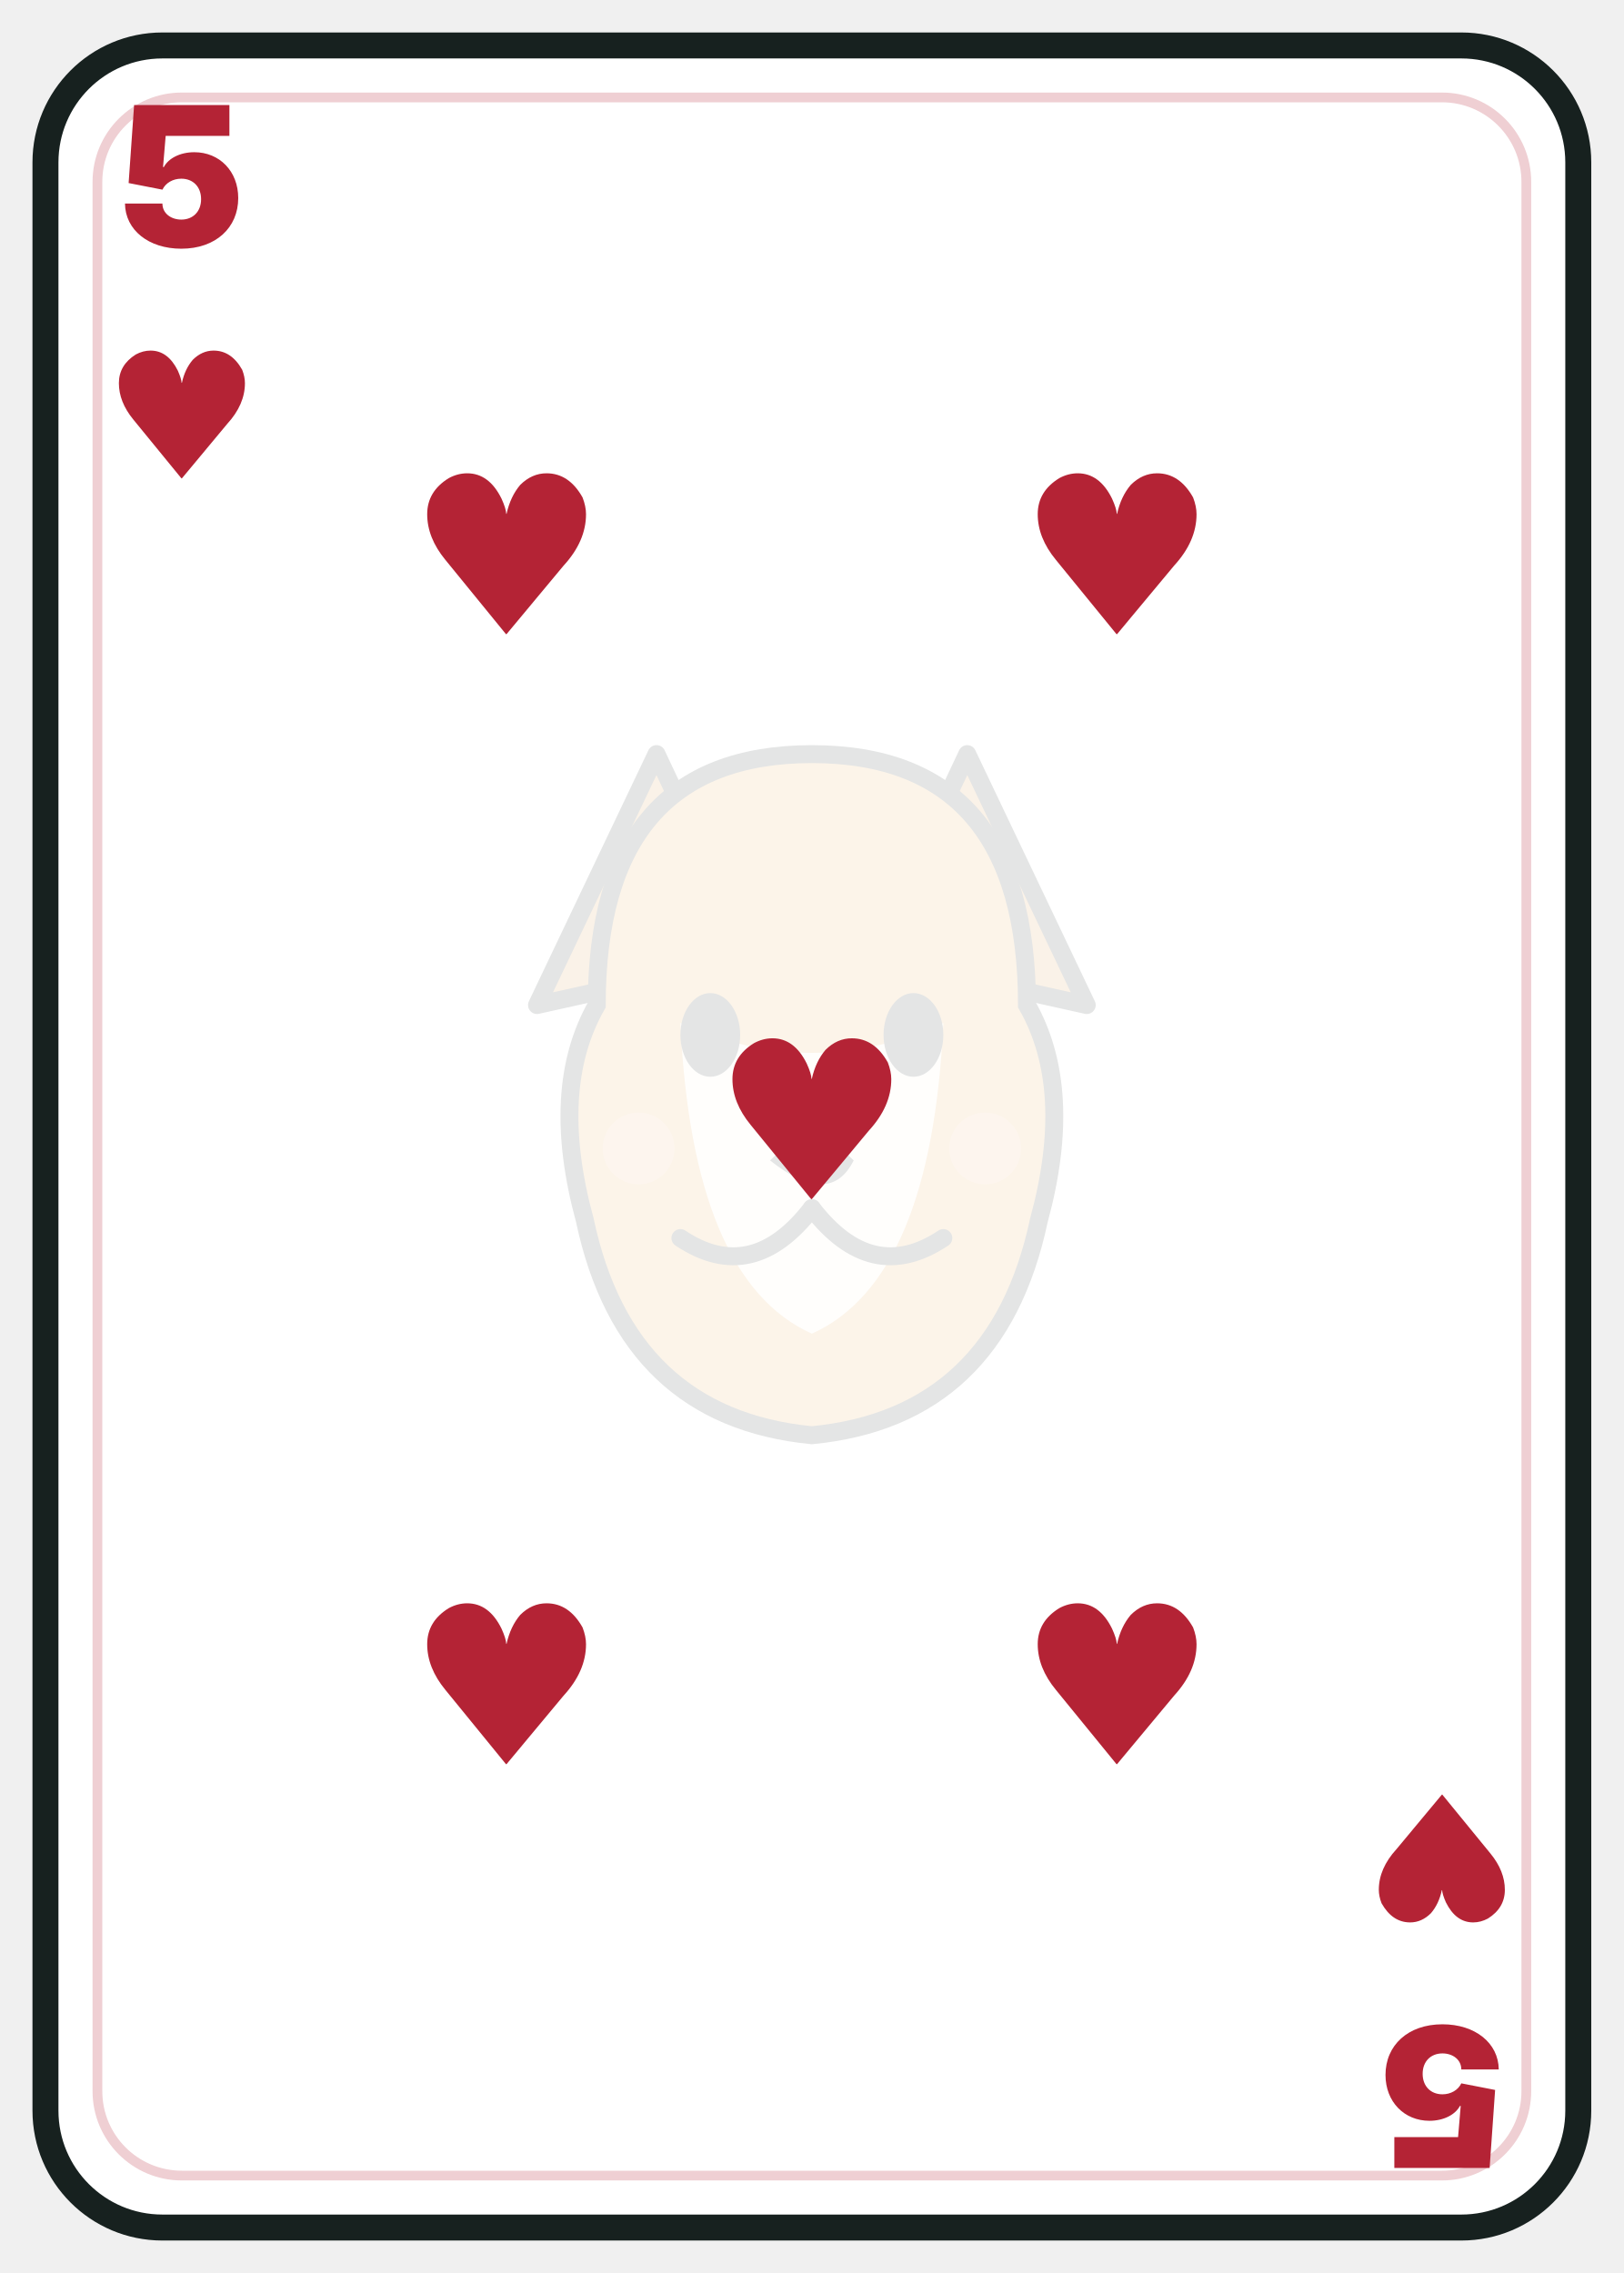
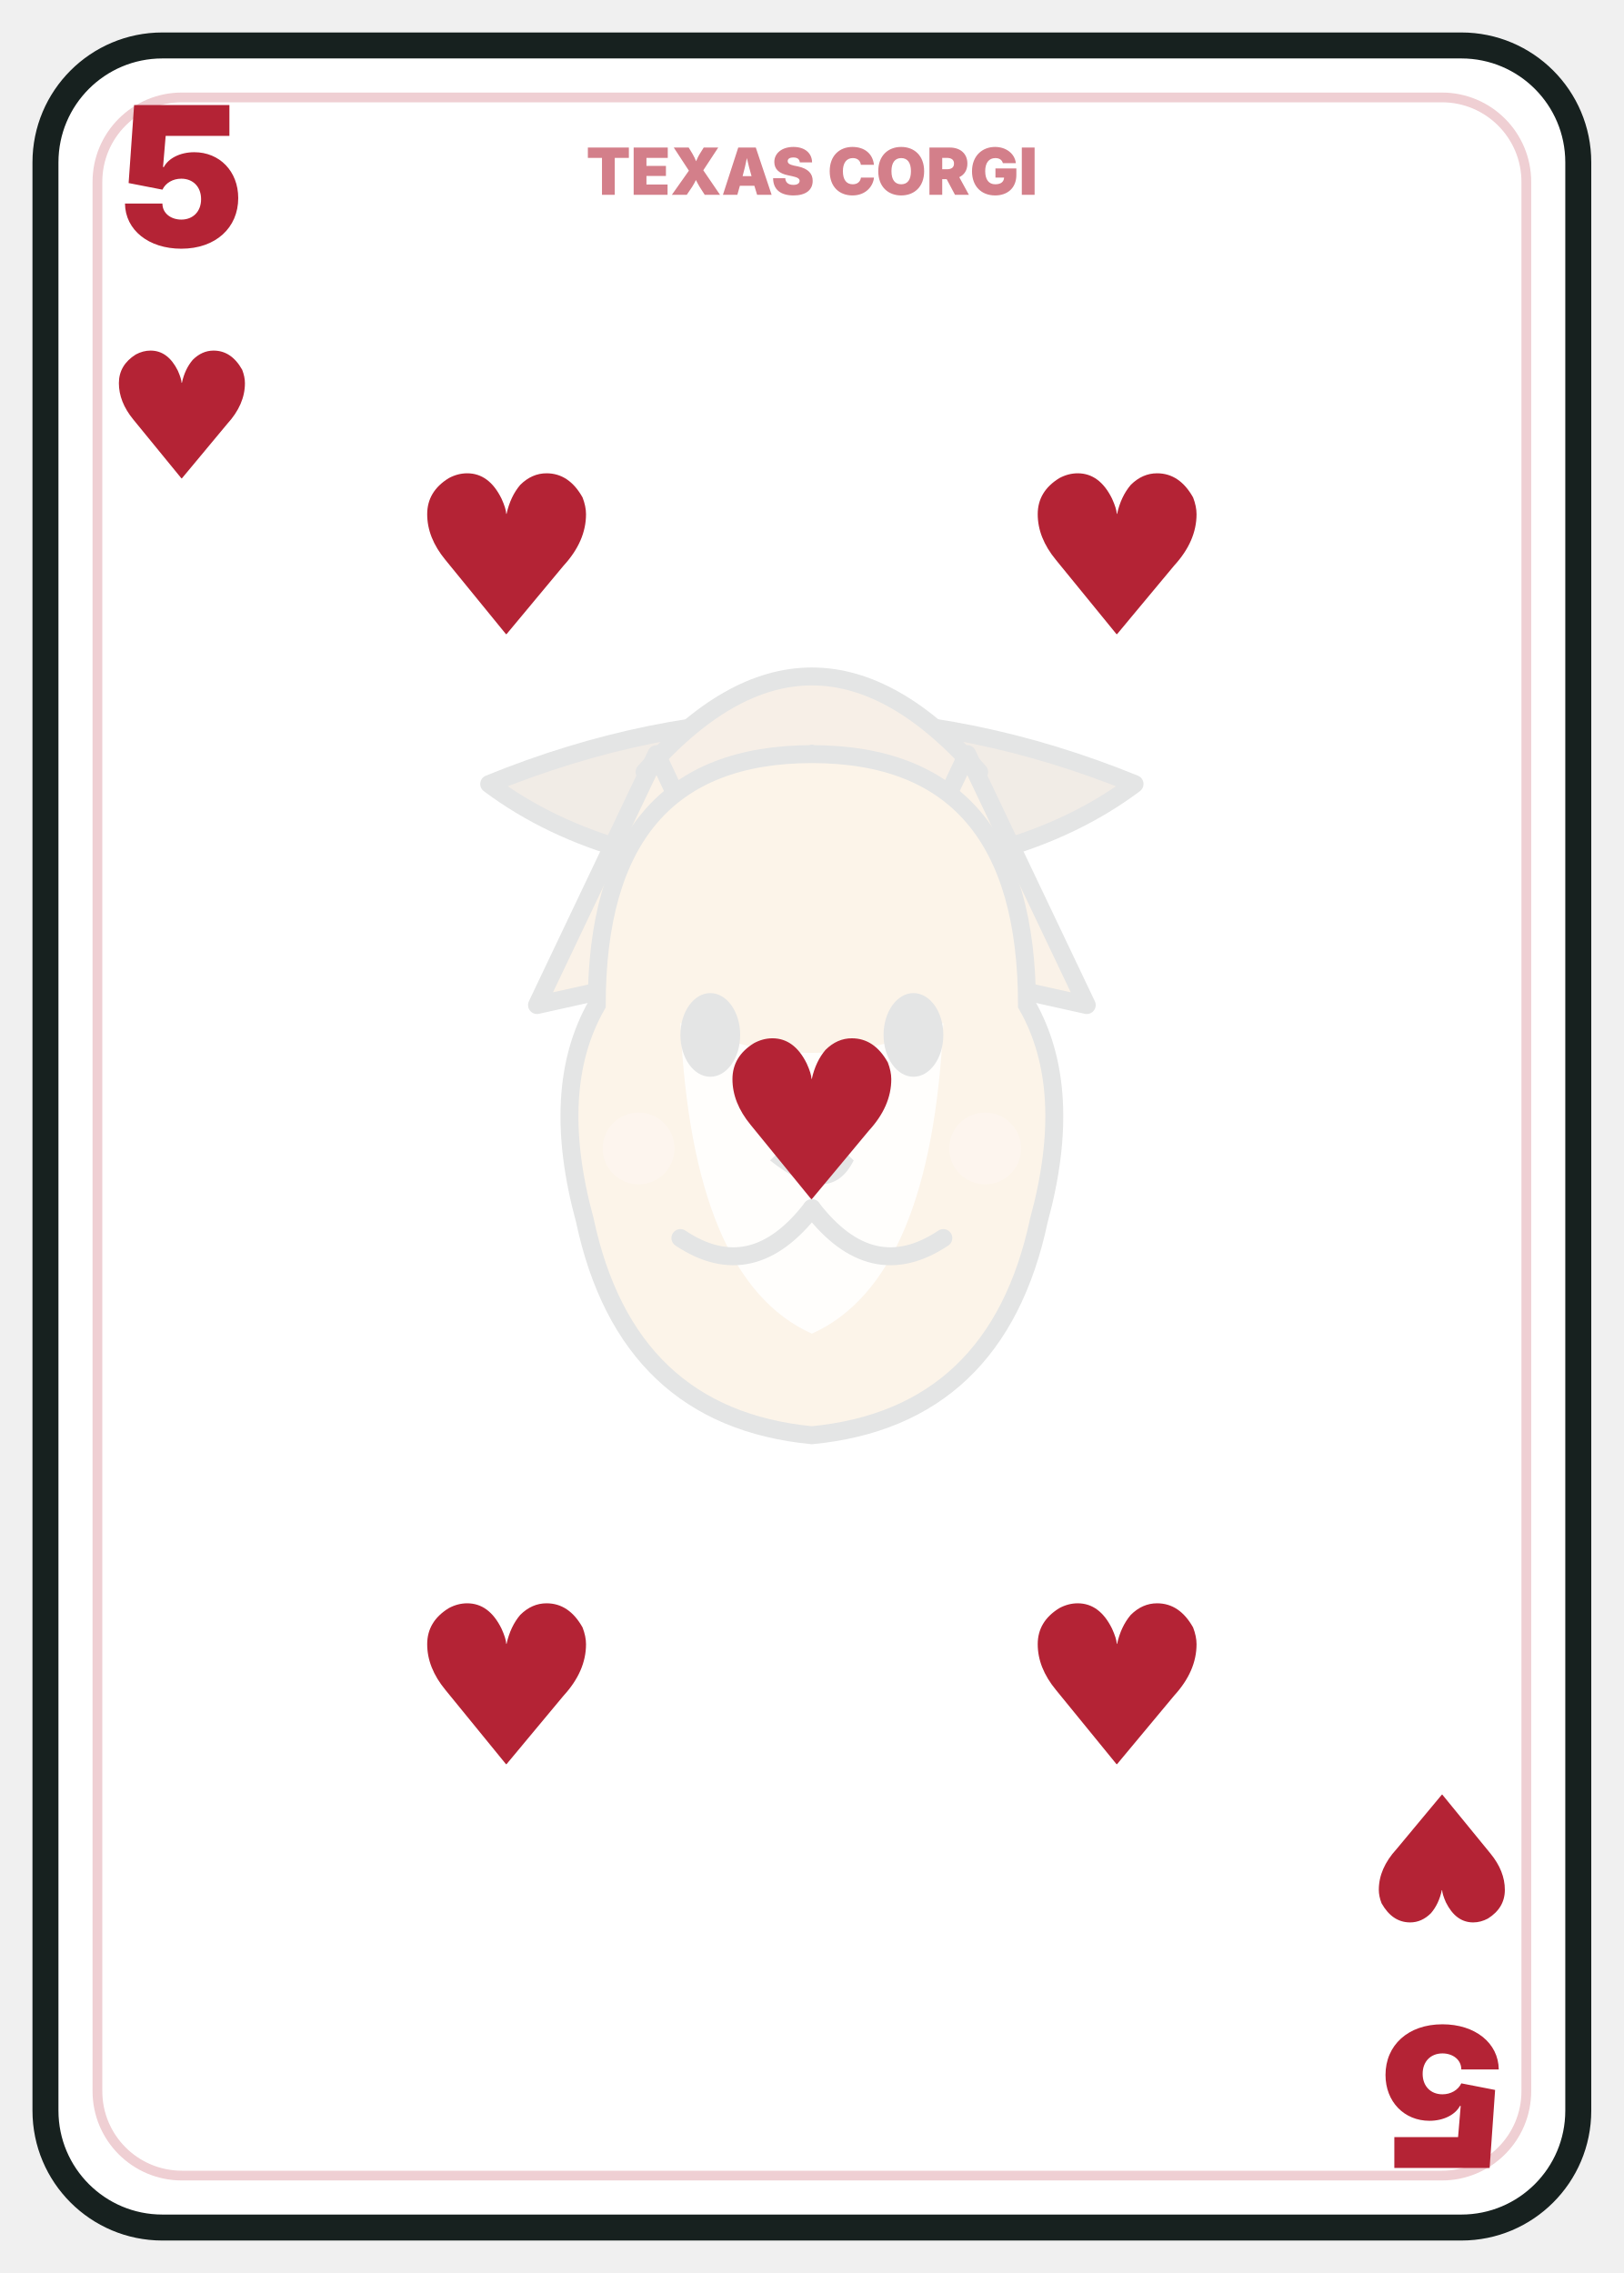
<svg xmlns="http://www.w3.org/2000/svg" width="250" height="350" viewBox="0 0 250 350" role="img" aria-labelledby="title desc">
  <rect x="7" y="7" width="236" height="336" rx="18" fill="#ffffff" stroke="#17211f" stroke-width="4" />
  <rect x="15" y="15" width="220" height="320" rx="13" fill="none" stroke="#b42335" stroke-width="1.5" opacity=".22" />
+   <text x="125" y="30" text-anchor="middle" font-family="Inter, Arial, sans-serif" font-size="10" font-weight="900" fill="#b42335" opacity=".58">TEXAS CORGI</text>
  <g>
    <text x="28" y="38" text-anchor="middle" font-family="Inter, Arial, sans-serif" font-size="30" font-weight="900" fill="#b42335">5</text>
    <text x="28" y="66" text-anchor="middle" dominant-baseline="middle" font-family="Georgia, serif" font-size="27" font-weight="900" fill="#b42335" opacity="1">♥</text>
  </g>
  <g transform="rotate(180 125 175)">
    <text x="28" y="38" text-anchor="middle" font-family="Inter, Arial, sans-serif" font-size="30" font-weight="900" fill="#b42335">5</text>
    <text x="28" y="66" text-anchor="middle" dominant-baseline="middle" font-family="Georgia, serif" font-size="27" font-weight="900" fill="#b42335" opacity="1">♥</text>
  </g>
  <g opacity=".12">
    <g transform="translate(125 175) scale(0.92)">
+       <path d="M -54 -59 q 54 -22 108 0 q -20 15 -54 15 t -54 -15z" fill="#8b5a2b" stroke="#17211f" stroke-width="3" stroke-linejoin="round" />
+       <path d="M -28 -61 q 28 -32 56 0 l -7 20 h -42z" fill="#b97835" stroke="#17211f" stroke-width="3" stroke-linejoin="round" />
+       <polygon points="4.286263797015736e-16,-65 1.728,-60.379 6.657,-60.163 2.796,-57.091 4.114,-52.337 1.8002307947466092e-16,-55.06 -4.114,-52.337 -2.796,-57.091 -6.657,-60.163 -1.728,-60.379" fill="#fff6e8" stroke="#17211f" stroke-width="1.2" stroke-linejoin="round" />
      <path d="M -46 -22 L -26 -64 L -10 -30 Z" fill="#d89038" stroke="#17211f" stroke-width="3" stroke-linejoin="round" />
      <path d="M 46 -22 L 26 -64 L 10 -30 Z" fill="#d89038" stroke="#17211f" stroke-width="3" stroke-linejoin="round" />
      <path d="M -36 -22 q 0 -42 36 -42 t 36 42 q 8 14 2 36 q -7 33 -38 36 q -31 -3 -38 -36 q -6 -22 2 -36z" fill="#e3a146" stroke="#17211f" stroke-width="3" />
      <path d="M -22 -19 q 22 10 44 0 q -2 43 -22 52 q -20 -9 -22 -52z" fill="#fff6e8" />
      <ellipse cx="-17" cy="-17" rx="5" ry="7" fill="#17211f" />
      <ellipse cx="17" cy="-17" rx="5" ry="7" fill="#17211f" />
      <path d="M -7 4 q 7 -7 14 0 q -4 8 -14 0z" fill="#17211f" />
      <path d="M 0 12 q -10 13 -22 5" fill="none" stroke="#17211f" stroke-width="3" stroke-linecap="round" />
      <path d="M 0 12 q 10 13 22 5" fill="none" stroke="#17211f" stroke-width="3" stroke-linecap="round" />
      <path d="M 117.64 203.52 q 7.36 12.88 14.72 0" fill="#e86f7a" stroke="#17211f" stroke-width="1.84" stroke-linecap="round" />
      <circle cx="-29" cy="2" r="6" fill="#f3b283" opacity=".72" />
      <circle cx="29" cy="2" r="6" fill="#f3b283" opacity=".72" />
    </g>
  </g>
  <text x="78" y="88" text-anchor="middle" dominant-baseline="middle" font-family="Georgia, serif" font-size="34" font-weight="900" fill="#b42335" opacity="1">♥</text>
  <text x="172" y="88" text-anchor="middle" dominant-baseline="middle" font-family="Georgia, serif" font-size="34" font-weight="900" fill="#b42335" opacity="1">♥</text>
  <text x="125" y="175" text-anchor="middle" dominant-baseline="middle" font-family="Georgia, serif" font-size="34" font-weight="900" fill="#b42335" opacity="1">♥</text>
  <text x="78" y="262" text-anchor="middle" dominant-baseline="middle" font-family="Georgia, serif" font-size="34" font-weight="900" fill="#b42335" opacity="1">♥</text>
  <text x="172" y="262" text-anchor="middle" dominant-baseline="middle" font-family="Georgia, serif" font-size="34" font-weight="900" fill="#b42335" opacity="1">♥</text>
</svg>
